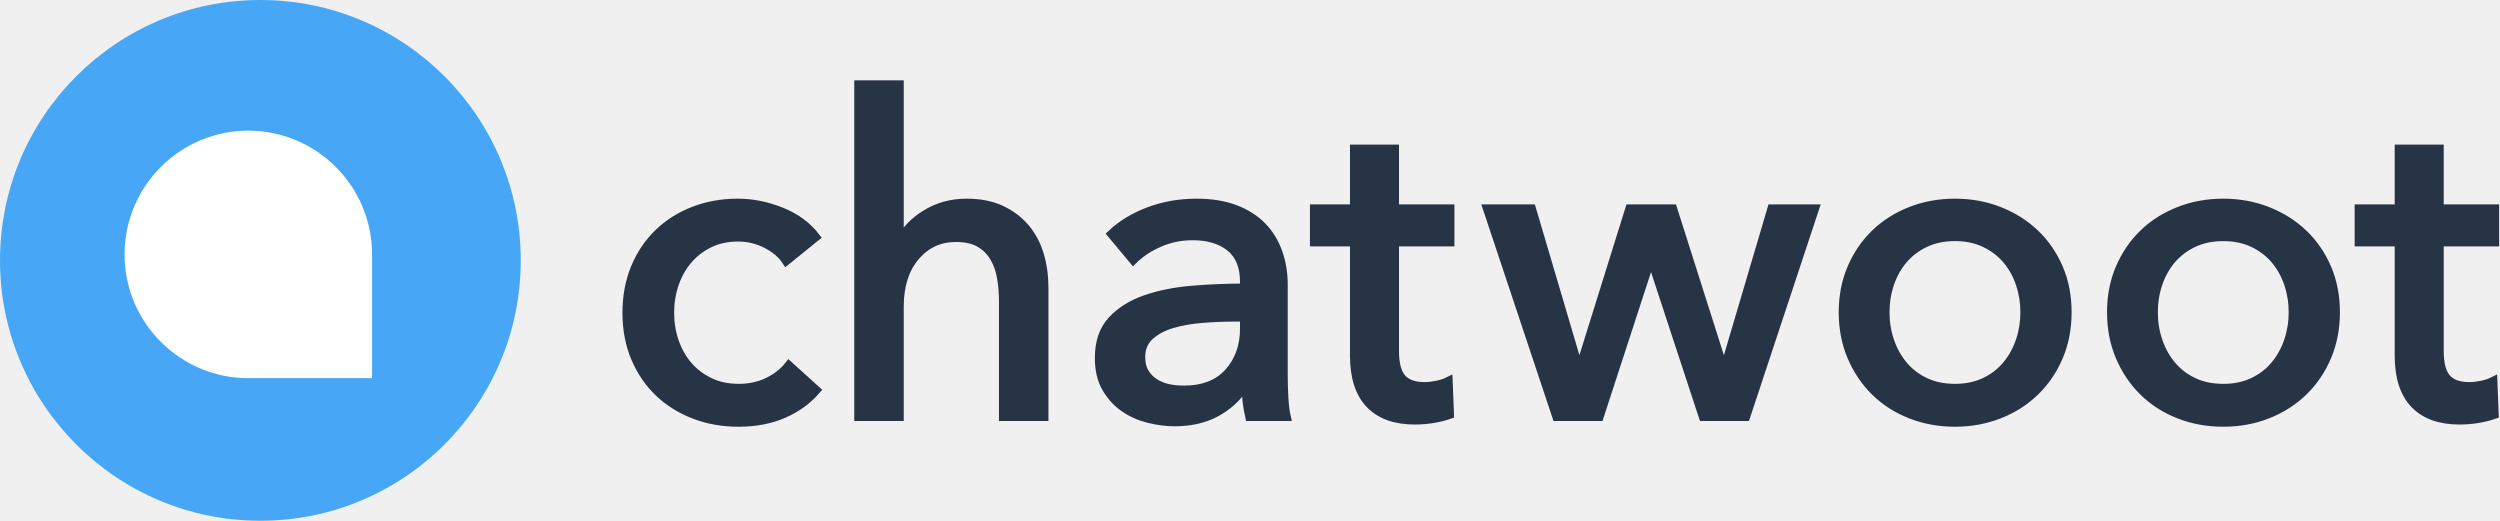
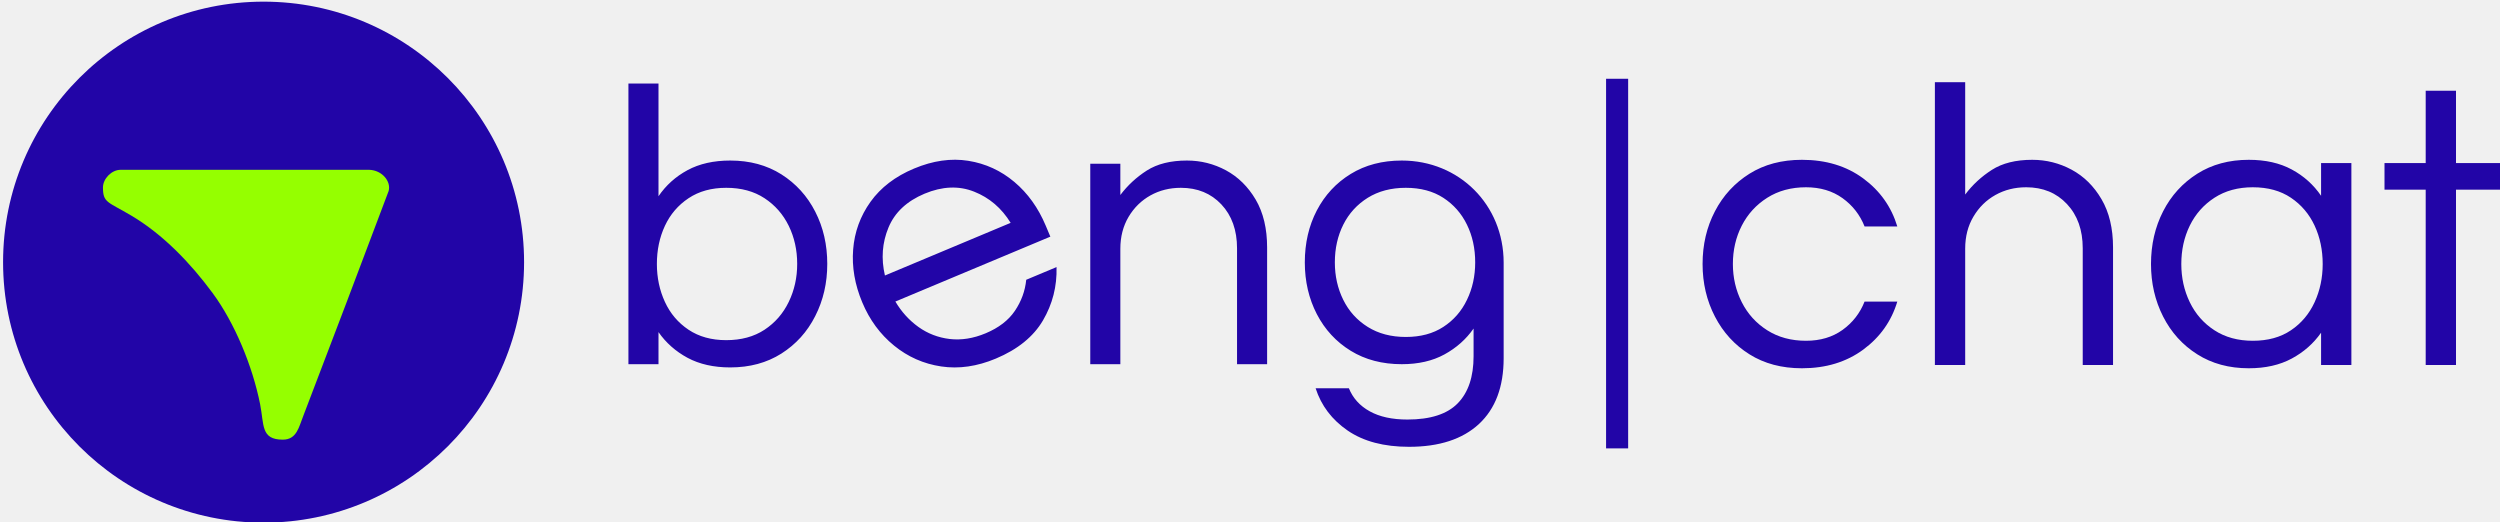
- <svg xmlns="http://www.w3.org/2000/svg" width="2458px" height="512px" viewBox="0 0 2458 512" version="1.1">
-   <g id="Logo" stroke="none" stroke-width="1" fill="none" fill-rule="evenodd">
-     <g id="on_white" fill-rule="nonzero">
-       <g id="woot-log">
-         <circle id="Oval" fill="#47A7F6" cx="256" cy="256" r="256" />
-         <path d="M362.808,368.808 L244.123,368.808 C178.699,368.808 125.457,315.562 125.457,250.122 C125.457,184.703 178.699,131.457 244.124,131.457 C309.565,131.457 362.808,184.703 362.808,250.122 L362.808,368.808 Z" id="Fill-1" stroke="#FFFFFF" stroke-width="6" fill="#FFFFFF" />
-       </g>
-       <path d="M772.982,256.848 C768.658,250.217 762.171,244.667 753.522,240.198 C744.872,235.73 735.647,233.495 725.844,233.495 C715.177,233.495 705.735,235.513 697.518,239.55 C689.302,243.586 682.31,248.992 676.544,255.767 C670.778,262.542 666.381,270.398 663.354,279.336 C660.327,288.273 658.813,297.643 658.813,307.446 C658.813,317.248 660.327,326.618 663.354,335.555 C666.381,344.493 670.778,352.349 676.544,359.124 C682.31,365.899 689.374,371.305 697.735,375.341 C706.095,379.378 715.609,381.396 726.277,381.396 C736.656,381.396 746.098,379.378 754.603,375.341 C763.108,371.305 770.099,365.827 775.577,358.908 L802.822,383.558 C794.173,393.649 783.361,401.505 770.387,407.127 C757.414,412.749 742.71,415.56 726.277,415.56 C710.42,415.56 695.789,412.965 682.382,407.776 C668.976,402.586 657.372,395.307 647.569,385.937 C637.767,376.567 630.055,365.251 624.433,351.989 C618.811,338.727 616,323.879 616,307.446 C616,291.3 618.739,276.597 624.217,263.335 C629.695,250.073 637.335,238.685 647.137,229.171 C656.939,219.657 668.544,212.305 681.95,207.115 C695.356,201.926 709.843,199.331 725.412,199.331 C739.827,199.331 754.17,202.214 768.441,207.98 C782.713,213.746 794.028,222.107 802.389,233.063 L772.982,256.848 Z M885.421,236.09 C890.322,225.999 898.683,217.35 910.504,210.143 C922.324,202.935 935.586,199.331 950.29,199.331 C963.552,199.331 974.94,201.565 984.454,206.034 C993.968,210.503 1001.896,216.485 1008.239,223.981 C1014.582,231.477 1019.267,240.27 1022.294,250.361 C1025.321,260.452 1026.835,271.263 1026.835,282.795 L1026.835,409.938 L986.184,409.938 L986.184,296.634 C986.184,288.273 985.535,280.345 984.238,272.849 C982.94,265.353 980.562,258.722 977.102,252.956 C973.643,247.19 968.958,242.577 963.047,239.117 C957.137,235.658 949.425,233.928 939.911,233.928 C923.766,233.928 910.504,240.054 900.125,252.307 C889.746,264.56 884.556,280.921 884.556,301.391 L884.556,409.938 L843.905,409.938 L843.905,83 L884.556,83 L884.556,236.09 L885.421,236.09 Z M1223.171,277.174 C1223.171,261.893 1218.558,250.577 1209.332,243.226 C1200.106,235.874 1187.853,232.198 1172.573,232.198 C1161.041,232.198 1150.157,234.432 1139.923,238.901 C1129.688,243.37 1121.111,249.064 1114.191,255.983 L1092.568,230.036 C1102.659,220.522 1114.984,213.026 1129.544,207.548 C1144.103,202.07 1159.743,199.331 1176.465,199.331 C1191.169,199.331 1203.926,201.421 1214.738,205.602 C1225.549,209.782 1234.415,215.476 1241.334,222.684 C1248.253,229.892 1253.443,238.396 1256.902,248.199 C1260.362,258.001 1262.092,268.524 1262.092,279.768 L1262.092,369.287 C1262.092,376.206 1262.308,383.486 1262.741,391.126 C1263.173,398.766 1263.966,405.037 1265.119,409.938 L1228.36,409.938 C1226.054,400.136 1224.9,390.333 1224.9,380.531 L1223.603,380.531 C1216.107,391.487 1206.665,399.991 1195.277,406.046 C1183.889,412.1 1170.411,415.128 1154.842,415.128 C1146.77,415.128 1138.337,414.046 1129.544,411.884 C1120.75,409.722 1112.75,406.19 1105.542,401.289 C1098.334,396.388 1092.352,389.901 1087.595,381.828 C1082.838,373.756 1080.46,363.809 1080.46,351.989 C1080.46,336.42 1084.64,324.095 1093.001,315.014 C1101.362,305.932 1112.317,299.013 1125.868,294.256 C1139.418,289.499 1154.698,286.399 1171.708,284.958 C1188.718,283.516 1205.872,282.795 1223.171,282.795 L1223.171,277.174 Z M1213.224,312.203 C1203.133,312.203 1192.682,312.635 1181.871,313.5 C1171.059,314.365 1161.257,316.095 1152.464,318.689 C1143.67,321.284 1136.391,325.176 1130.625,330.366 C1124.859,335.555 1121.976,342.475 1121.976,351.124 C1121.976,357.178 1123.201,362.224 1125.651,366.26 C1128.102,370.296 1131.345,373.612 1135.382,376.206 C1139.418,378.801 1143.887,380.603 1148.788,381.612 C1153.689,382.621 1158.734,383.126 1163.924,383.126 C1182.952,383.126 1197.584,377.432 1207.818,366.044 C1218.053,354.655 1223.171,340.312 1223.171,323.014 L1223.171,312.203 L1213.224,312.203 Z M1425.993,238.252 L1371.504,238.252 L1371.504,345.069 C1371.504,357.467 1373.81,366.332 1378.423,371.666 C1383.036,376.999 1390.388,379.666 1400.478,379.666 C1404.226,379.666 1408.263,379.234 1412.587,378.369 C1416.912,377.504 1420.804,376.206 1424.264,374.477 L1425.561,407.776 C1420.66,409.506 1415.254,410.875 1409.344,411.884 C1403.433,412.893 1397.307,413.398 1390.964,413.398 C1371.648,413.398 1356.872,408.064 1346.637,397.397 C1336.402,386.729 1331.285,370.729 1331.285,349.394 L1331.285,238.252 L1291.931,238.252 L1291.931,204.953 L1331.285,204.953 L1331.285,146.139 L1371.504,146.139 L1371.504,204.953 L1425.993,204.953 L1425.993,238.252 Z M1506.078,204.953 L1552.351,361.503 L1553.216,361.503 L1602.083,204.953 L1644.897,204.953 L1694.629,361.503 L1695.494,361.503 L1741.767,204.953 L1784.581,204.953 L1716.685,409.938 L1674.304,409.938 L1623.706,255.983 L1622.841,255.983 L1572.676,409.938 L1530.295,409.938 L1461.967,204.953 L1506.078,204.953 Z M2032.811,307.013 C2032.811,322.87 2030,337.429 2024.378,350.691 C2018.756,363.953 2010.972,375.413 2001.026,385.072 C1991.079,394.73 1979.331,402.226 1965.78,407.56 C1952.23,412.893 1937.671,415.56 1922.102,415.56 C1906.534,415.56 1891.974,412.893 1878.424,407.56 C1864.873,402.226 1853.197,394.73 1843.395,385.072 C1833.592,375.413 1825.88,363.953 1820.258,350.691 C1814.636,337.429 1811.825,322.87 1811.825,307.013 C1811.825,291.156 1814.636,276.669 1820.258,263.551 C1825.88,250.433 1833.592,239.117 1843.395,229.603 C1853.197,220.089 1864.873,212.665 1878.424,207.332 C1891.974,201.998 1906.534,199.331 1922.102,199.331 C1937.671,199.331 1952.23,201.998 1965.78,207.332 C1979.331,212.665 1991.079,220.089 2001.026,229.603 C2010.972,239.117 2018.756,250.433 2024.378,263.551 C2030,276.669 2032.811,291.156 2032.811,307.013 Z M1990.43,307.013 C1990.43,297.211 1988.917,287.841 1985.89,278.903 C1982.862,269.966 1978.466,262.11 1972.7,255.334 C1966.934,248.559 1959.798,243.154 1951.293,239.117 C1942.788,235.081 1933.058,233.063 1922.102,233.063 C1911.146,233.063 1901.416,235.081 1892.911,239.117 C1884.406,243.154 1877.271,248.559 1871.505,255.334 C1865.738,262.11 1861.342,269.966 1858.315,278.903 C1855.287,287.841 1853.774,297.211 1853.774,307.013 C1853.774,316.816 1855.287,326.185 1858.315,335.123 C1861.342,344.06 1865.738,351.989 1871.505,358.908 C1877.271,365.827 1884.406,371.305 1892.911,375.341 C1901.416,379.378 1911.146,381.396 1922.102,381.396 C1933.058,381.396 1942.788,379.378 1951.293,375.341 C1959.798,371.305 1966.934,365.827 1972.7,358.908 C1978.466,351.989 1982.862,344.06 1985.89,335.123 C1988.917,326.185 1990.43,316.816 1990.43,307.013 Z M2296.611,307.013 C2296.611,322.87 2293.8,337.429 2288.178,350.691 C2282.556,363.953 2274.771,375.413 2264.825,385.072 C2254.878,394.73 2243.13,402.226 2229.58,407.56 C2216.029,412.893 2201.47,415.56 2185.901,415.56 C2170.333,415.56 2155.774,412.893 2142.223,407.56 C2128.673,402.226 2116.996,394.73 2107.194,385.072 C2097.392,375.413 2089.68,363.953 2084.058,350.691 C2078.436,337.429 2075.625,322.87 2075.625,307.013 C2075.625,291.156 2078.436,276.669 2084.058,263.551 C2089.68,250.433 2097.392,239.117 2107.194,229.603 C2116.996,220.089 2128.673,212.665 2142.223,207.332 C2155.774,201.998 2170.333,199.331 2185.901,199.331 C2201.47,199.331 2216.029,201.998 2229.58,207.332 C2243.13,212.665 2254.878,220.089 2264.825,229.603 C2274.771,239.117 2282.556,250.433 2288.178,263.551 C2293.8,276.669 2296.611,291.156 2296.611,307.013 Z M2254.23,307.013 C2254.23,297.211 2252.716,287.841 2249.689,278.903 C2246.662,269.966 2242.265,262.11 2236.499,255.334 C2230.733,248.559 2223.597,243.154 2215.092,239.117 C2206.587,235.081 2196.857,233.063 2185.901,233.063 C2174.946,233.063 2165.215,235.081 2156.71,239.117 C2148.205,243.154 2141.07,248.559 2135.304,255.334 C2129.538,262.11 2125.141,269.966 2122.114,278.903 C2119.087,287.841 2117.573,297.211 2117.573,307.013 C2117.573,316.816 2119.087,326.185 2122.114,335.123 C2125.141,344.06 2129.538,351.989 2135.304,358.908 C2141.07,365.827 2148.205,371.305 2156.71,375.341 C2165.215,379.378 2174.946,381.396 2185.901,381.396 C2196.857,381.396 2206.587,379.378 2215.092,375.341 C2223.597,371.305 2230.733,365.827 2236.499,358.908 C2242.265,351.989 2246.662,344.06 2249.689,335.123 C2252.716,326.185 2254.23,316.816 2254.23,307.013 Z M2453.16,238.252 L2398.671,238.252 L2398.671,345.069 C2398.671,357.467 2400.977,366.332 2405.59,371.666 C2410.203,376.999 2417.554,379.666 2427.645,379.666 C2431.393,379.666 2435.429,379.234 2439.754,378.369 C2444.079,377.504 2447.971,376.206 2451.43,374.477 L2452.728,407.776 C2447.827,409.506 2442.421,410.875 2436.511,411.884 C2430.6,412.893 2424.474,413.398 2418.131,413.398 C2398.815,413.398 2384.039,408.064 2373.804,397.397 C2363.569,386.729 2358.452,370.729 2358.452,349.394 L2358.452,238.252 L2319.098,238.252 L2319.098,204.953 L2358.452,204.953 L2358.452,146.139 L2398.671,146.139 L2398.671,204.953 L2453.16,204.953 L2453.16,238.252 Z" id="chatwoot" stroke="#273445" stroke-width="8" fill="#273444" />
-     </g>
+ <svg xmlns="http://www.w3.org/2000/svg" xml:space="preserve" width="649.999mm" height="135.7mm" version="1.1" style="shape-rendering:geometricPrecision; text-rendering:geometricPrecision; image-rendering:optimizeQuality; fill-rule:evenodd; clip-rule:evenodd" viewBox="0 0 65000 13570">
+   <defs>
+     <style type="text/css">
+    
+     .str0 {stroke:white;stroke-width:158.75}
+     .fil1 {fill:#2205A7}
+     .fil2 {fill:#95FF00}
+     .fil0 {fill:white}
+     .fil3 {fill:#2205A7;fill-rule:nonzero}
+    
+   </style>
+   </defs>
+   <g id="Camada_x0020_1">
+     <path id="Fill-1" class="fil0 str0" d="M9582 9770l-3140 0c-1731,0 -3140,-1409 -3140,-3141 0,-1730 1409,-3139 3140,-3139 1731,0 3140,1409 3140,3139l0 3141z" />
+     <circle class="fil1" cx="6853" cy="6816" r="6773" />
+     <path class="fil2" d="M2677 4874c0,401 124,368 736,731 831,492 1545,1242 2114,2013 574,777 1037,1894 1236,2891 107,542 15,922 591,922 366,0 418,-337 531,-616 747,-1949 1485,-3896 2220,-5850 68,-249 -171,-539 -504,-550l-6466 0c-230,0 -458,228 -458,459z" />
+     <path class="fil3" d="M18986 9553c-430,0 -800,-84 -1110,-250 -309,-167 -561,-390 -755,-668l0 834 -782 0 0 -7297 782 0 0 2930c194,-285 446,-511 755,-678 310,-167 680,-250 1110,-250 508,0 951,120 1330,359 378,240 672,563 880,970 209,407 313,860 313,1360 0,494 -104,945 -313,1355 -208,411 -502,735 -880,975 -379,240 -822,360 -1330,360zm-104 -709c389,0 721,-90 996,-271 274,-181 484,-422 630,-725 146,-302 219,-630 219,-985 0,-361 -73,-691 -219,-990 -146,-299 -356,-539 -630,-719 -275,-181 -607,-271 -996,-271 -382,0 -709,90 -980,271 -271,180 -476,420 -615,719 -139,299 -208,629 -208,990 0,355 69,683 208,985 139,303 344,544 615,725 271,181 598,271 980,271zm7008 480c-487,204 -959,272 -1417,204 -458,-68 -868,-249 -1228,-543 -360,-293 -636,-668 -826,-1123 -194,-461 -273,-920 -237,-1375 35,-456 186,-869 452,-1241 266,-371 643,-659 1130,-863 494,-207 965,-274 1413,-202 448,72 847,255 1197,550 349,294 620,672 814,1134l121 288 -4029 1687c157,266 356,486 598,660 242,173 514,278 815,314 302,35 613,-14 933,-148 340,-142 594,-337 761,-584 168,-248 266,-517 295,-808l788 -330c14,499 -104,961 -352,1385 -248,424 -657,756 -1228,995zm-2882 -2161l3269 -1369c-236,-383 -553,-654 -950,-811 -398,-158 -827,-140 -1289,53 -462,194 -774,487 -937,879 -164,393 -195,809 -93,1248zm5339 2306l0 -5212 782 0 0 813c188,-250 417,-462 688,-636 271,-173 619,-260 1043,-260 361,0 700,85 1016,255 316,171 573,424 772,761 198,337 297,753 297,1246l0 3033 -782 0 0 -3012c0,-473 -136,-853 -407,-1142 -271,-288 -622,-432 -1053,-432 -291,0 -556,66 -792,198 -236,132 -426,318 -568,557 -142,240 -214,516 -214,829l0 3002 -782 0zm8288 2148c-653,0 -1185,-141 -1595,-422 -410,-282 -688,-648 -834,-1100l865 0c104,257 285,457 542,599 257,143 584,214 980,214 598,0 1034,-141 1308,-422 275,-282 412,-690 412,-1225l0 -719c-194,278 -446,502 -756,672 -309,170 -679,255 -1110,255 -507,0 -950,-116 -1329,-349 -379,-233 -672,-551 -881,-954 -208,-403 -312,-851 -312,-1344 0,-501 104,-951 312,-1350 209,-400 502,-716 881,-949 379,-233 822,-349 1329,-349 1490,0 2648,1147 2648,2655l0 2484c0,744 -214,1313 -641,1710 -428,396 -1034,594 -1819,594zm-84 -2856c383,0 708,-87 975,-261 268,-174 473,-408 615,-704 143,-295 214,-620 214,-974 0,-362 -71,-688 -214,-980 -142,-292 -347,-525 -615,-699 -267,-173 -592,-260 -975,-260 -382,0 -712,87 -990,260 -278,174 -490,407 -636,699 -146,292 -219,618 -219,980 0,354 73,679 219,974 146,296 358,530 636,704 278,174 608,261 990,261z" />
+     <path class="fil3" d="M46851 9575c-525,0 -980,-121 -1365,-363 -385,-241 -685,-569 -898,-982 -214,-413 -321,-868 -321,-1365 0,-504 107,-961 321,-1371 213,-410 513,-735 898,-977 385,-241 840,-362 1365,-362 623,0 1154,161 1592,483 437,322 733,739 887,1250l-851 0c-119,-301 -310,-546 -572,-735 -263,-189 -580,-284 -951,-284 -385,0 -721,91 -1008,273 -287,182 -508,424 -662,725 -154,301 -231,634 -231,998 0,357 77,688 231,992 154,305 375,548 662,730 287,182 623,273 1008,273 371,0 688,-94 951,-283 262,-189 453,-434 572,-736l851 0c-154,512 -450,928 -887,1250 -438,322 -969,484 -1592,484zm3456 -85l0 -7352 788 0 0 2920c189,-252 420,-466 693,-641 273,-175 623,-262 1050,-262 364,0 706,86 1024,257 319,172 578,427 777,767 200,340 300,758 300,1255l0 3056 -788 0 0 -3035c0,-476 -137,-859 -410,-1150 -273,-291 -626,-436 -1060,-436 -295,0 -561,67 -799,200 -238,133 -429,320 -572,562 -144,241 -215,519 -215,835l0 3024 -788 0zm8161 85c-511,0 -958,-121 -1339,-363 -382,-241 -678,-569 -888,-982 -210,-413 -315,-868 -315,-1365 0,-504 105,-961 315,-1371 210,-410 506,-735 888,-977 381,-241 828,-362 1339,-362 434,0 807,84 1118,252 312,168 566,396 762,683l0 -851 788 0 0 5251 -788 0 0 -840c-196,280 -450,504 -762,672 -311,168 -684,253 -1118,253zm105 -715c392,0 723,-91 992,-273 270,-182 475,-425 615,-730 140,-304 210,-635 210,-992 0,-364 -70,-697 -210,-998 -140,-301 -345,-543 -615,-725 -269,-182 -600,-273 -992,-273 -385,0 -718,91 -998,273 -280,182 -494,424 -641,725 -147,301 -220,634 -220,998 0,357 73,688 220,992 147,305 361,548 641,730 280,182 613,273 998,273zm4495 630l0 -4558 -1071 0 0 -693 1071 0 0 -1880 788 0 0 1880 1208 0 0 693 -1208 0 0 4558 -788 0z" />
+     <polygon class="fil3" points="41758,11658 41758,2048 42332,2048 42332,11658 " />
  </g>
</svg>
